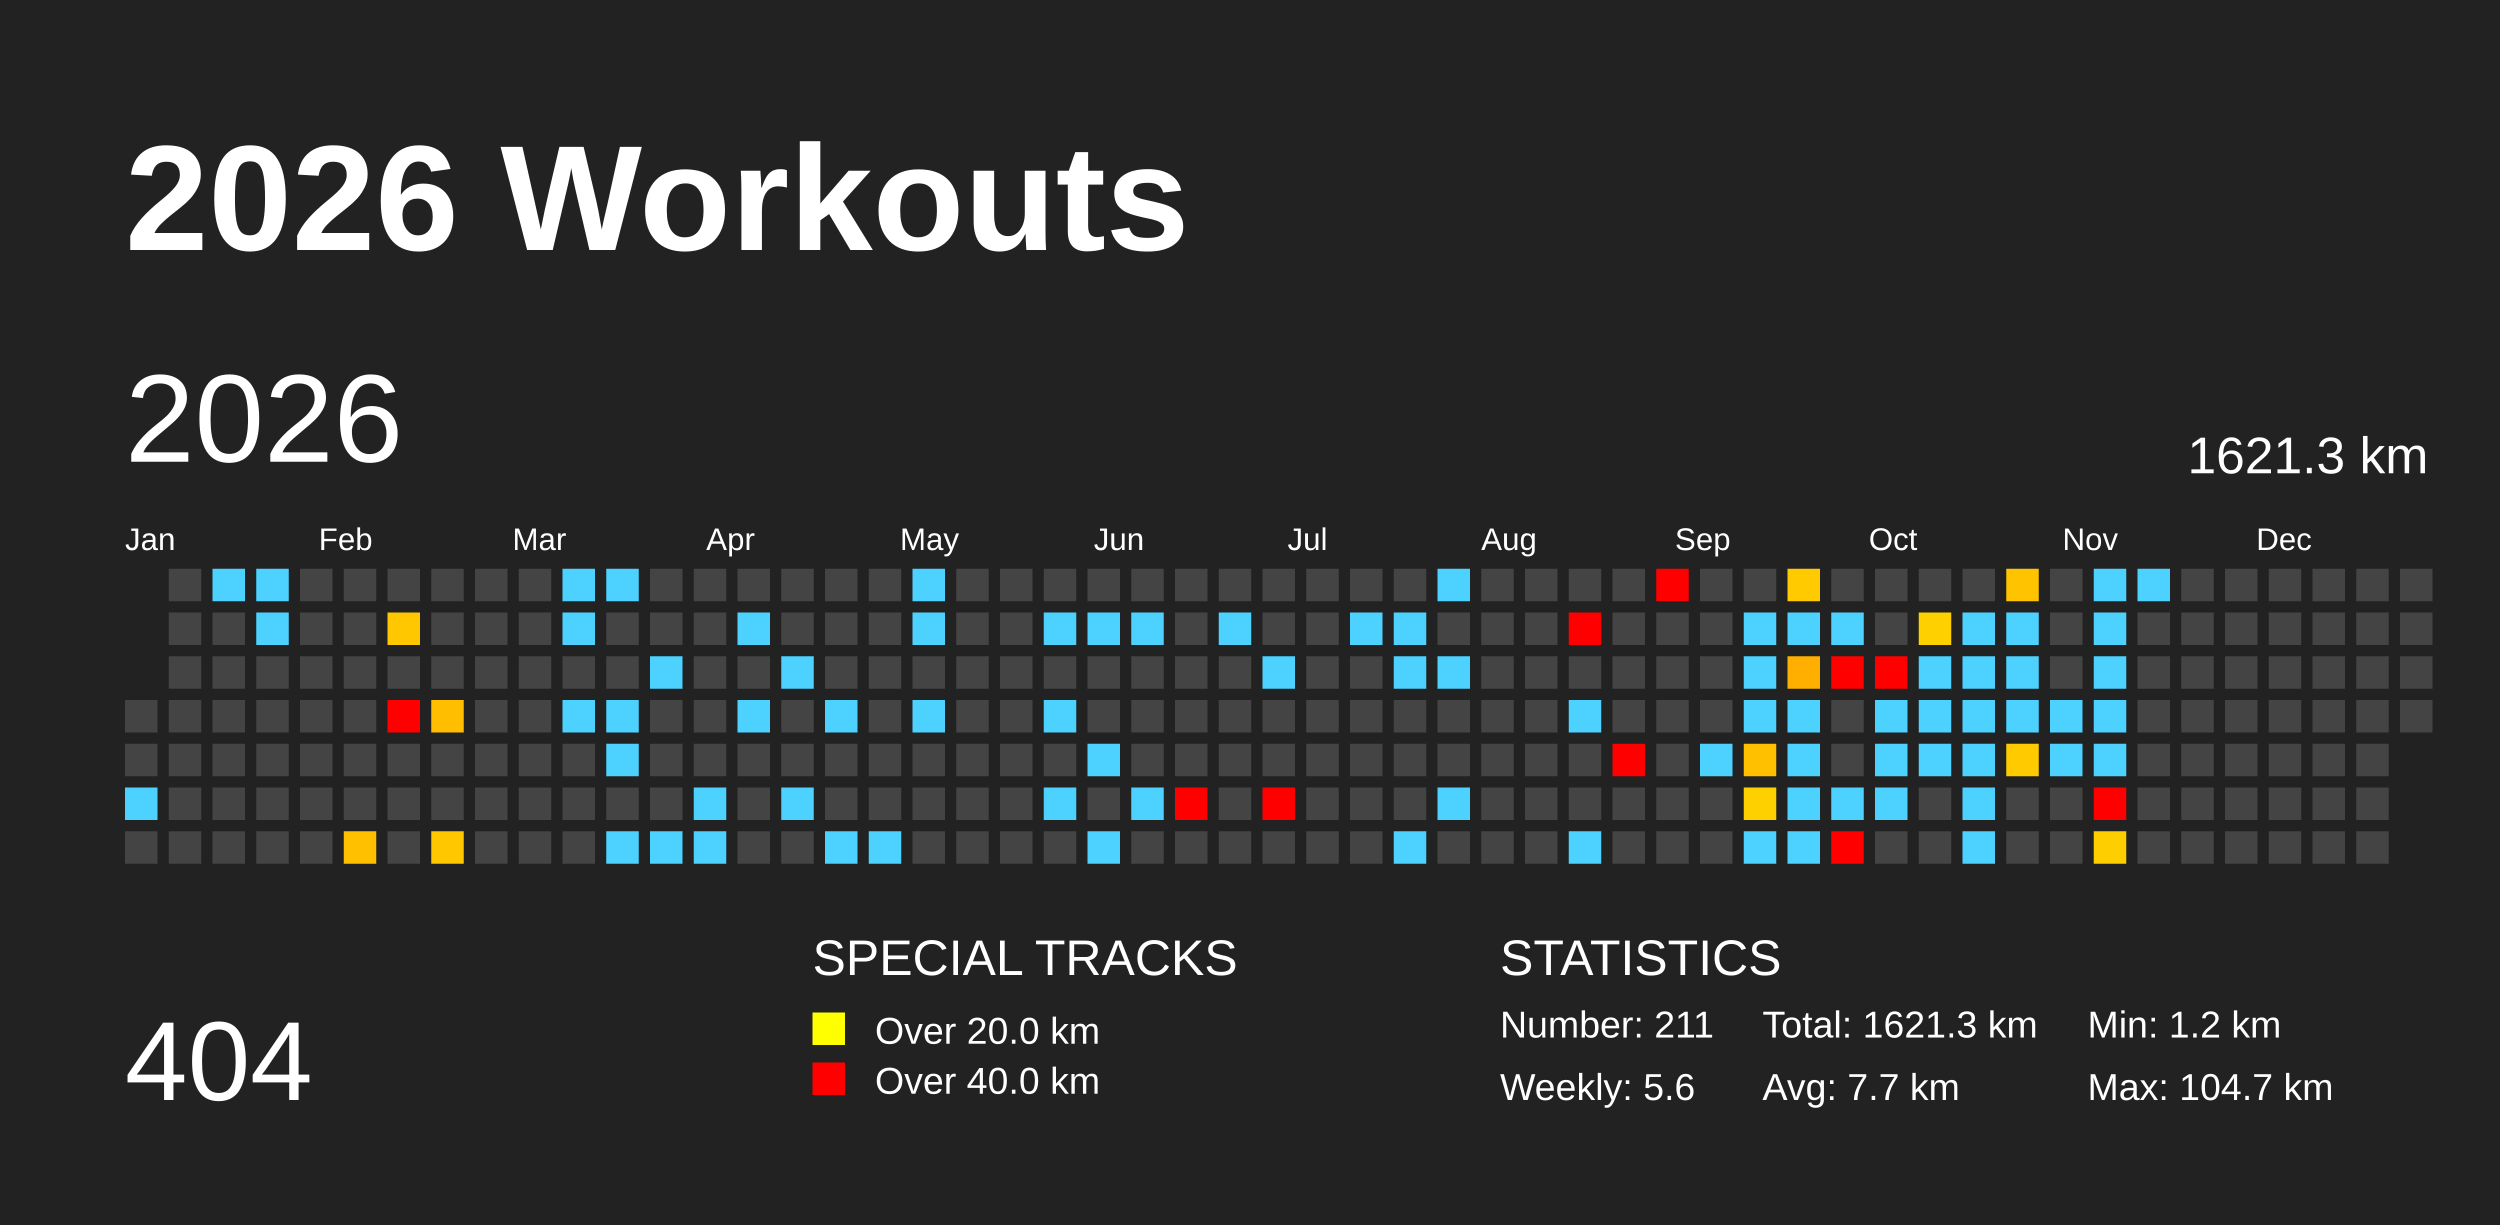
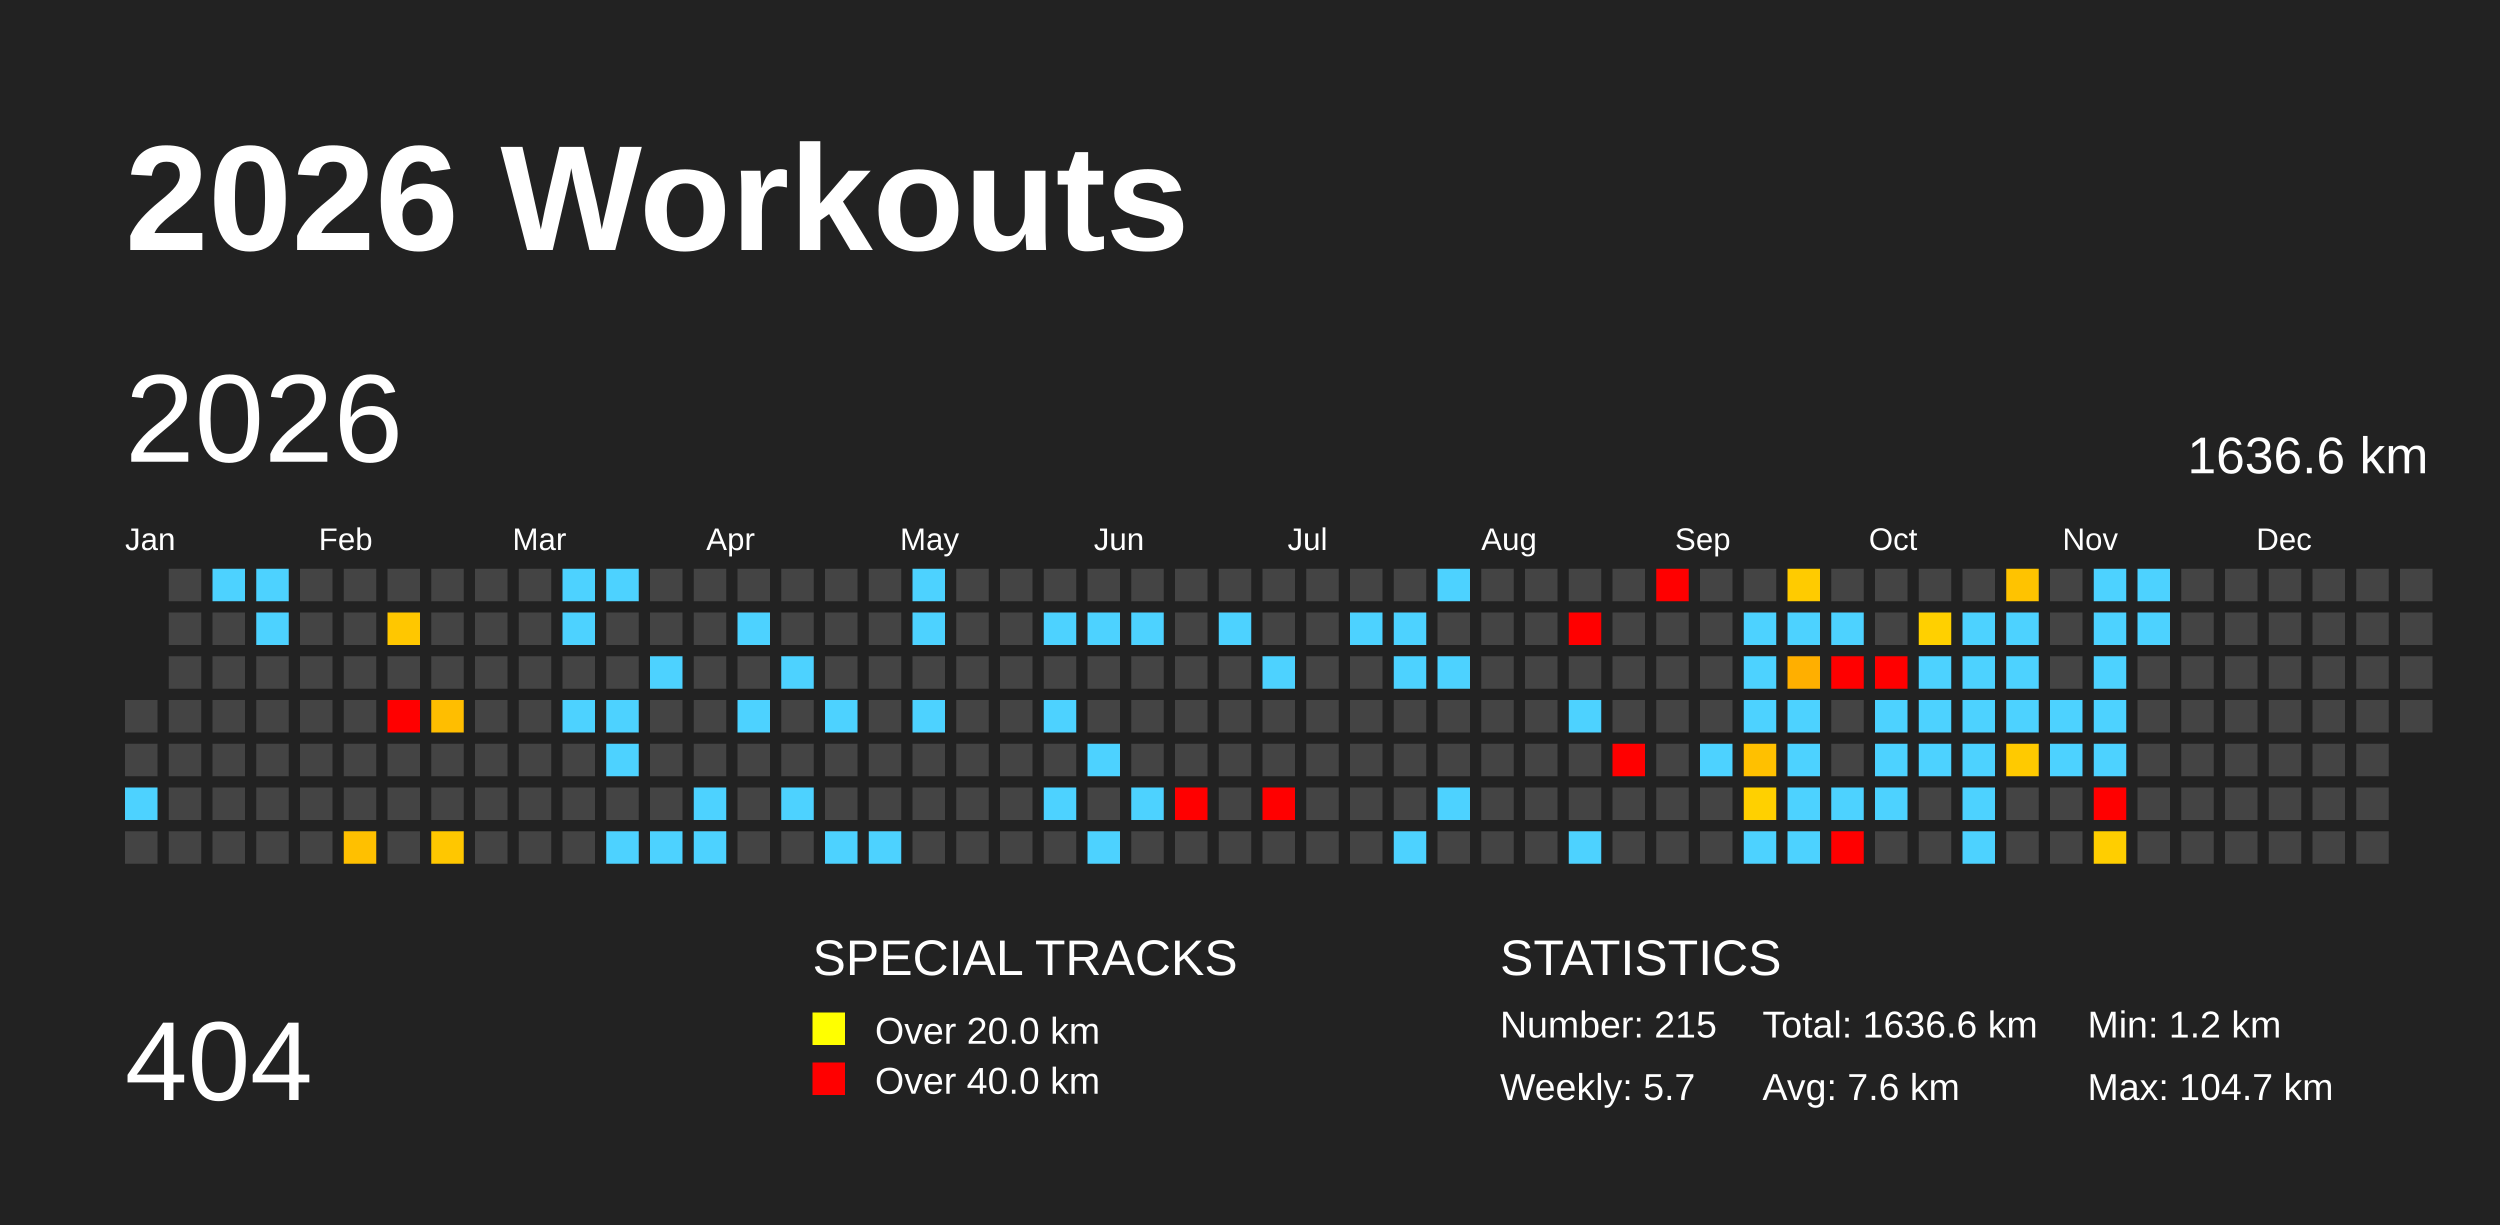
<svg xmlns="http://www.w3.org/2000/svg" baseProfile="full" height="98mm" version="1.1" viewBox="0,0,200,98" width="200mm">
  <defs>
    <pattern height="2" id="indoor-stripe" patternUnits="userSpaceOnUse" width="2">
      <line stroke="white" stroke-opacity="0.45" stroke-width="0.5" x1="0" x2="2" y1="2" y2="0" />
    </pattern>
  </defs>
  <rect fill="#222222" height="98" width="200" x="0" y="0" />
  <text fill="#FFFFFF" style="font-size:12px; font-family:Arial; font-weight:bold;" x="10" y="20">2026 Workouts</text>
  <text fill="#FFFFFF" style="font-size:9px; font-family:Arial" x="10" y="88">404</text>
  <text fill="#FFFFFF" style="font-size:4px; font-family:Arial" x="65" y="78">SPECIAL TRACKS</text>
  <rect fill="yellow" height="2.6" width="2.6" x="65" y="81" />
  <text fill="#FFFFFF" style="font-size:3px; font-family:Arial" x="70" y="83.5">Over 20.0 km</text>
  <rect fill="red" height="2.6" width="2.6" x="65" y="85" />
  <text fill="#FFFFFF" style="font-size:3px; font-family:Arial" x="70" y="87.5">Over 40.0 km</text>
  <text fill="#FFFFFF" style="font-size:4px; font-family:Arial" x="120" y="78">STATISTICS</text>
-   <text fill="#FFFFFF" style="font-size:3px; font-family:Arial" x="120" y="83">Number: 211</text>
-   <text fill="#FFFFFF" style="font-size:3px; font-family:Arial" x="120" y="88">Weekly: 5.6</text>
-   <text fill="#FFFFFF" style="font-size:3px; font-family:Arial" x="141" y="83">Total: 1621.3 km</text>
-   <text fill="#FFFFFF" style="font-size:3px; font-family:Arial" x="141" y="88">Avg: 7.7 km</text>
+   <text fill="#FFFFFF" style="font-size:3px; font-family:Arial" x="120" y="83">Number: 215</text>
+   <text fill="#FFFFFF" style="font-size:3px; font-family:Arial" x="120" y="88">Weekly: 5.7</text>
+   <text fill="#FFFFFF" style="font-size:3px; font-family:Arial" x="141" y="83">Total: 1636.6 km</text>
+   <text fill="#FFFFFF" style="font-size:3px; font-family:Arial" x="141" y="88">Avg: 7.6 km</text>
  <text fill="#FFFFFF" style="font-size:3px; font-family:Arial" x="167" y="83">Min: 1.2 km</text>
  <text fill="#FFFFFF" style="font-size:3px; font-family:Arial" x="167" y="88">Max: 104.7 km</text>
  <text dominant-baseline="hanging" fill="#FFFFFF" style="font-size:10.0px; font-family:Arial;" x="10" y="30">2026</text>
-   <text dominant-baseline="hanging" fill="#FFFFFF" style="font-size:4.125px; font-family:Arial;" x="175" y="35">1621.3 km</text>
+   <text dominant-baseline="hanging" fill="#FFFFFF" style="font-size:4.125px; font-family:Arial;" x="175" y="35">1636.6 km</text>
  <text fill="#FFFFFF" style="font-size:2.5px; font-family:Arial" x="10.0" y="44">Jan</text>
  <text fill="#FFFFFF" style="font-size:2.5px; font-family:Arial" x="25.5" y="44">Feb</text>
  <text fill="#FFFFFF" style="font-size:2.5px; font-family:Arial" x="41.0" y="44">Mar</text>
  <text fill="#FFFFFF" style="font-size:2.5px; font-family:Arial" x="56.5" y="44">Apr</text>
  <text fill="#FFFFFF" style="font-size:2.5px; font-family:Arial" x="72.0" y="44">May</text>
  <text fill="#FFFFFF" style="font-size:2.5px; font-family:Arial" x="87.5" y="44">Jun</text>
  <text fill="#FFFFFF" style="font-size:2.5px; font-family:Arial" x="103.0" y="44">Jul</text>
  <text fill="#FFFFFF" style="font-size:2.5px; font-family:Arial" x="118.5" y="44">Aug</text>
  <text fill="#FFFFFF" style="font-size:2.5px; font-family:Arial" x="134.0" y="44">Sep</text>
  <text fill="#FFFFFF" style="font-size:2.5px; font-family:Arial" x="149.5" y="44">Oct</text>
  <text fill="#FFFFFF" style="font-size:2.5px; font-family:Arial" x="165.0" y="44">Nov</text>
  <text fill="#FFFFFF" style="font-size:2.5px; font-family:Arial" x="180.5" y="44">Dec</text>
  <rect fill="#444444" height="2.6" width="2.6" x="10.0" y="56.0" />
  <rect fill="#444444" height="2.6" width="2.6" x="10.0" y="59.5" />
  <rect fill="#4dd2ff" height="2.6" width="2.6" x="10.0" y="63.0" />
  <rect fill="#444444" height="2.6" width="2.6" x="10.0" y="66.5" />
  <rect fill="#444444" height="2.6" width="2.6" x="13.5" y="45.5" />
  <rect fill="#444444" height="2.6" width="2.6" x="13.5" y="49.0" />
  <rect fill="#444444" height="2.6" width="2.6" x="13.5" y="52.5" />
  <rect fill="#444444" height="2.6" width="2.6" x="13.5" y="56.0" />
  <rect fill="#444444" height="2.6" width="2.6" x="13.5" y="59.5" />
  <rect fill="#444444" height="2.6" width="2.6" x="13.5" y="63.0" />
  <rect fill="#444444" height="2.6" width="2.6" x="13.5" y="66.5" />
  <rect fill="#4dd2ff" height="2.6" width="2.6" x="17.0" y="45.5" />
  <rect fill="#444444" height="2.6" width="2.6" x="17.0" y="49.0" />
  <rect fill="#444444" height="2.6" width="2.6" x="17.0" y="52.5" />
  <rect fill="#444444" height="2.6" width="2.6" x="17.0" y="56.0" />
  <rect fill="#444444" height="2.6" width="2.6" x="17.0" y="59.5" />
  <rect fill="#444444" height="2.6" width="2.6" x="17.0" y="63.0" />
  <rect fill="#444444" height="2.6" width="2.6" x="17.0" y="66.5" />
  <rect fill="#4dd2ff" height="2.6" width="2.6" x="20.5" y="45.5" />
  <rect fill="#4dd2ff" height="2.6" width="2.6" x="20.5" y="49.0" />
  <rect fill="#444444" height="2.6" width="2.6" x="20.5" y="52.5" />
  <rect fill="#444444" height="2.6" width="2.6" x="20.5" y="56.0" />
  <rect fill="#444444" height="2.6" width="2.6" x="20.5" y="59.5" />
  <rect fill="#444444" height="2.6" width="2.6" x="20.5" y="63.0" />
  <rect fill="#444444" height="2.6" width="2.6" x="20.5" y="66.5" />
  <rect fill="#444444" height="2.6" width="2.6" x="24.0" y="45.5" />
  <rect fill="#444444" height="2.6" width="2.6" x="24.0" y="49.0" />
  <rect fill="#444444" height="2.6" width="2.6" x="24.0" y="52.5" />
  <rect fill="#444444" height="2.6" width="2.6" x="24.0" y="56.0" />
  <rect fill="#444444" height="2.6" width="2.6" x="24.0" y="59.5" />
  <rect fill="#444444" height="2.6" width="2.6" x="24.0" y="63.0" />
  <rect fill="#444444" height="2.6" width="2.6" x="24.0" y="66.5" />
  <rect fill="#444444" height="2.6" width="2.6" x="27.5" y="45.5" />
  <rect fill="#444444" height="2.6" width="2.6" x="27.5" y="49.0" />
  <rect fill="#444444" height="2.6" width="2.6" x="27.5" y="52.5" />
  <rect fill="#444444" height="2.6" width="2.6" x="27.5" y="56.0" />
  <rect fill="#444444" height="2.6" width="2.6" x="27.5" y="59.5" />
  <rect fill="#444444" height="2.6" width="2.6" x="27.5" y="63.0" />
  <rect fill="#ffc000" height="2.6" width="2.6" x="27.5" y="66.5" />
  <rect fill="#444444" height="2.6" width="2.6" x="31.0" y="45.5" />
  <rect fill="#ffc700" height="2.6" width="2.6" x="31.0" y="49.0" />
  <rect fill="#444444" height="2.6" width="2.6" x="31.0" y="52.5" />
  <rect fill="red" height="2.6" width="2.6" x="31.0" y="56.0" />
  <rect fill="#444444" height="2.6" width="2.6" x="31.0" y="59.5" />
  <rect fill="#444444" height="2.6" width="2.6" x="31.0" y="63.0" />
  <rect fill="#444444" height="2.6" width="2.6" x="31.0" y="66.5" />
  <rect fill="#444444" height="2.6" width="2.6" x="34.5" y="45.5" />
  <rect fill="#444444" height="2.6" width="2.6" x="34.5" y="49.0" />
  <rect fill="#444444" height="2.6" width="2.6" x="34.5" y="52.5" />
  <rect fill="#ffbe00" height="2.6" width="2.6" x="34.5" y="56.0" />
  <rect fill="#444444" height="2.6" width="2.6" x="34.5" y="59.5" />
  <rect fill="#444444" height="2.6" width="2.6" x="34.5" y="63.0" />
  <rect fill="#ffc700" height="2.6" width="2.6" x="34.5" y="66.5" />
  <rect fill="#444444" height="2.6" width="2.6" x="38.0" y="45.5" />
  <rect fill="#444444" height="2.6" width="2.6" x="38.0" y="49.0" />
  <rect fill="#444444" height="2.6" width="2.6" x="38.0" y="52.5" />
  <rect fill="#444444" height="2.6" width="2.6" x="38.0" y="56.0" />
  <rect fill="#444444" height="2.6" width="2.6" x="38.0" y="59.5" />
  <rect fill="#444444" height="2.6" width="2.6" x="38.0" y="63.0" />
  <rect fill="#444444" height="2.6" width="2.6" x="38.0" y="66.5" />
  <rect fill="#444444" height="2.6" width="2.6" x="41.5" y="45.5" />
  <rect fill="#444444" height="2.6" width="2.6" x="41.5" y="49.0" />
  <rect fill="#444444" height="2.6" width="2.6" x="41.5" y="52.5" />
  <rect fill="#444444" height="2.6" width="2.6" x="41.5" y="56.0" />
  <rect fill="#444444" height="2.6" width="2.6" x="41.5" y="59.5" />
  <rect fill="#444444" height="2.6" width="2.6" x="41.5" y="63.0" />
  <rect fill="#444444" height="2.6" width="2.6" x="41.5" y="66.5" />
  <rect fill="#4dd2ff" height="2.6" width="2.6" x="45.0" y="45.5" />
  <rect fill="#4dd2ff" height="2.6" width="2.6" x="45.0" y="49.0" />
  <rect fill="#444444" height="2.6" width="2.6" x="45.0" y="52.5" />
  <rect fill="#4dd2ff" height="2.6" width="2.6" x="45.0" y="56.0" />
  <rect fill="#444444" height="2.6" width="2.6" x="45.0" y="59.5" />
  <rect fill="#444444" height="2.6" width="2.6" x="45.0" y="63.0" />
  <rect fill="#444444" height="2.6" width="2.6" x="45.0" y="66.5" />
  <rect fill="#4dd2ff" height="2.6" width="2.6" x="48.5" y="45.5" />
  <rect fill="#444444" height="2.6" width="2.6" x="48.5" y="49.0" />
  <rect fill="#444444" height="2.6" width="2.6" x="48.5" y="52.5" />
  <rect fill="#4dd2ff" height="2.6" width="2.6" x="48.5" y="56.0" />
  <rect fill="#4dd2ff" height="2.6" width="2.6" x="48.5" y="59.5" />
  <rect fill="#444444" height="2.6" width="2.6" x="48.5" y="63.0" />
  <rect fill="#4dd2ff" height="2.6" width="2.6" x="48.5" y="66.5" />
  <rect fill="#444444" height="2.6" width="2.6" x="52.0" y="45.5" />
  <rect fill="#444444" height="2.6" width="2.6" x="52.0" y="49.0" />
  <rect fill="#4dd2ff" height="2.6" width="2.6" x="52.0" y="52.5" />
  <rect fill="#444444" height="2.6" width="2.6" x="52.0" y="56.0" />
  <rect fill="#444444" height="2.6" width="2.6" x="52.0" y="59.5" />
  <rect fill="#444444" height="2.6" width="2.6" x="52.0" y="63.0" />
  <rect fill="#4dd2ff" height="2.6" width="2.6" x="52.0" y="66.5" />
  <rect fill="#444444" height="2.6" width="2.6" x="55.5" y="45.5" />
  <rect fill="#444444" height="2.6" width="2.6" x="55.5" y="49.0" />
  <rect fill="#444444" height="2.6" width="2.6" x="55.5" y="52.5" />
  <rect fill="#444444" height="2.6" width="2.6" x="55.5" y="56.0" />
  <rect fill="#444444" height="2.6" width="2.6" x="55.5" y="59.5" />
  <rect fill="#4dd2ff" height="2.6" width="2.6" x="55.5" y="63.0" />
  <rect fill="#4dd2ff" height="2.6" width="2.6" x="55.5" y="66.5" />
  <rect fill="#444444" height="2.6" width="2.6" x="59.0" y="45.5" />
  <rect fill="#4dd2ff" height="2.6" width="2.6" x="59.0" y="49.0" />
  <rect fill="#444444" height="2.6" width="2.6" x="59.0" y="52.5" />
  <rect fill="#4dd2ff" height="2.6" width="2.6" x="59.0" y="56.0" />
  <rect fill="#444444" height="2.6" width="2.6" x="59.0" y="59.5" />
  <rect fill="#444444" height="2.6" width="2.6" x="59.0" y="63.0" />
  <rect fill="#444444" height="2.6" width="2.6" x="59.0" y="66.5" />
  <rect fill="#444444" height="2.6" width="2.6" x="62.5" y="45.5" />
  <rect fill="#444444" height="2.6" width="2.6" x="62.5" y="49.0" />
  <rect fill="#4dd2ff" height="2.6" width="2.6" x="62.5" y="52.5" />
  <rect fill="#444444" height="2.6" width="2.6" x="62.5" y="56.0" />
  <rect fill="#444444" height="2.6" width="2.6" x="62.5" y="59.5" />
  <rect fill="#4dd2ff" height="2.6" width="2.6" x="62.5" y="63.0" />
  <rect fill="#444444" height="2.6" width="2.6" x="62.5" y="66.5" />
  <rect fill="#444444" height="2.6" width="2.6" x="66.0" y="45.5" />
  <rect fill="#444444" height="2.6" width="2.6" x="66.0" y="49.0" />
  <rect fill="#444444" height="2.6" width="2.6" x="66.0" y="52.5" />
  <rect fill="#4dd2ff" height="2.6" width="2.6" x="66.0" y="56.0" />
  <rect fill="#444444" height="2.6" width="2.6" x="66.0" y="59.5" />
  <rect fill="#444444" height="2.6" width="2.6" x="66.0" y="63.0" />
  <rect fill="#4dd2ff" height="2.6" width="2.6" x="66.0" y="66.5" />
  <rect fill="#444444" height="2.6" width="2.6" x="69.5" y="45.5" />
  <rect fill="#444444" height="2.6" width="2.6" x="69.5" y="49.0" />
  <rect fill="#444444" height="2.6" width="2.6" x="69.5" y="52.5" />
  <rect fill="#444444" height="2.6" width="2.6" x="69.5" y="56.0" />
  <rect fill="#444444" height="2.6" width="2.6" x="69.5" y="59.5" />
  <rect fill="#444444" height="2.6" width="2.6" x="69.5" y="63.0" />
  <rect fill="#4dd2ff" height="2.6" width="2.6" x="69.5" y="66.5" />
  <rect fill="#4dd2ff" height="2.6" width="2.6" x="73.0" y="45.5" />
  <rect fill="#4dd2ff" height="2.6" width="2.6" x="73.0" y="49.0" />
  <rect fill="#444444" height="2.6" width="2.6" x="73.0" y="52.5" />
  <rect fill="#4dd2ff" height="2.6" width="2.6" x="73.0" y="56.0" />
  <rect fill="#444444" height="2.6" width="2.6" x="73.0" y="59.5" />
  <rect fill="#444444" height="2.6" width="2.6" x="73.0" y="63.0" />
  <rect fill="#444444" height="2.6" width="2.6" x="73.0" y="66.5" />
  <rect fill="#444444" height="2.6" width="2.6" x="76.5" y="45.5" />
  <rect fill="#444444" height="2.6" width="2.6" x="76.5" y="49.0" />
  <rect fill="#444444" height="2.6" width="2.6" x="76.5" y="52.5" />
  <rect fill="#444444" height="2.6" width="2.6" x="76.5" y="56.0" />
  <rect fill="#444444" height="2.6" width="2.6" x="76.5" y="59.5" />
  <rect fill="#444444" height="2.6" width="2.6" x="76.5" y="63.0" />
  <rect fill="#444444" height="2.6" width="2.6" x="76.5" y="66.5" />
  <rect fill="#444444" height="2.6" width="2.6" x="80.0" y="45.5" />
  <rect fill="#444444" height="2.6" width="2.6" x="80.0" y="49.0" />
  <rect fill="#444444" height="2.6" width="2.6" x="80.0" y="52.5" />
  <rect fill="#444444" height="2.6" width="2.6" x="80.0" y="56.0" />
  <rect fill="#444444" height="2.6" width="2.6" x="80.0" y="59.5" />
  <rect fill="#444444" height="2.6" width="2.6" x="80.0" y="63.0" />
  <rect fill="#444444" height="2.6" width="2.6" x="80.0" y="66.5" />
  <rect fill="#444444" height="2.6" width="2.6" x="83.5" y="45.5" />
  <rect fill="#4dd2ff" height="2.6" width="2.6" x="83.5" y="49.0" />
  <rect fill="#444444" height="2.6" width="2.6" x="83.5" y="52.5" />
  <rect fill="#4dd2ff" height="2.6" width="2.6" x="83.5" y="56.0" />
  <rect fill="#444444" height="2.6" width="2.6" x="83.5" y="59.5" />
  <rect fill="#4dd2ff" height="2.6" width="2.6" x="83.5" y="63.0" />
  <rect fill="#444444" height="2.6" width="2.6" x="83.5" y="66.5" />
  <rect fill="#444444" height="2.6" width="2.6" x="87.0" y="45.5" />
  <rect fill="#4dd2ff" height="2.6" width="2.6" x="87.0" y="49.0" />
  <rect fill="#444444" height="2.6" width="2.6" x="87.0" y="52.5" />
  <rect fill="#444444" height="2.6" width="2.6" x="87.0" y="56.0" />
  <rect fill="#4dd2ff" height="2.6" width="2.6" x="87.0" y="59.5" />
  <rect fill="#444444" height="2.6" width="2.6" x="87.0" y="63.0" />
  <rect fill="#4dd2ff" height="2.6" width="2.6" x="87.0" y="66.5" />
  <rect fill="#444444" height="2.6" width="2.6" x="90.5" y="45.5" />
  <rect fill="#4dd2ff" height="2.6" width="2.6" x="90.5" y="49.0" />
  <rect fill="#444444" height="2.6" width="2.6" x="90.5" y="52.5" />
  <rect fill="#444444" height="2.6" width="2.6" x="90.5" y="56.0" />
  <rect fill="#444444" height="2.6" width="2.6" x="90.5" y="59.5" />
  <rect fill="#4dd2ff" height="2.6" width="2.6" x="90.5" y="63.0" />
  <rect fill="#444444" height="2.6" width="2.6" x="90.5" y="66.5" />
  <rect fill="#444444" height="2.6" width="2.6" x="94.0" y="45.5" />
  <rect fill="#444444" height="2.6" width="2.6" x="94.0" y="49.0" />
  <rect fill="#444444" height="2.6" width="2.6" x="94.0" y="52.5" />
  <rect fill="#444444" height="2.6" width="2.6" x="94.0" y="56.0" />
  <rect fill="#444444" height="2.6" width="2.6" x="94.0" y="59.5" />
  <rect fill="red" height="2.6" width="2.6" x="94.0" y="63.0" />
  <rect fill="#444444" height="2.6" width="2.6" x="94.0" y="66.5" />
  <rect fill="#444444" height="2.6" width="2.6" x="97.5" y="45.5" />
  <rect fill="#4dd2ff" height="2.6" width="2.6" x="97.5" y="49.0" />
  <rect fill="#444444" height="2.6" width="2.6" x="97.5" y="52.5" />
  <rect fill="#444444" height="2.6" width="2.6" x="97.5" y="56.0" />
  <rect fill="#444444" height="2.6" width="2.6" x="97.5" y="59.5" />
  <rect fill="#444444" height="2.6" width="2.6" x="97.5" y="63.0" />
  <rect fill="#444444" height="2.6" width="2.6" x="97.5" y="66.5" />
  <rect fill="#444444" height="2.6" width="2.6" x="101.0" y="45.5" />
  <rect fill="#444444" height="2.6" width="2.6" x="101.0" y="49.0" />
  <rect fill="#4dd2ff" height="2.6" width="2.6" x="101.0" y="52.5" />
  <rect fill="#444444" height="2.6" width="2.6" x="101.0" y="56.0" />
  <rect fill="#444444" height="2.6" width="2.6" x="101.0" y="59.5" />
  <rect fill="red" height="2.6" width="2.6" x="101.0" y="63.0" />
  <rect fill="#444444" height="2.6" width="2.6" x="101.0" y="66.5" />
  <rect fill="#444444" height="2.6" width="2.6" x="104.5" y="45.5" />
  <rect fill="#444444" height="2.6" width="2.6" x="104.5" y="49.0" />
  <rect fill="#444444" height="2.6" width="2.6" x="104.5" y="52.5" />
  <rect fill="#444444" height="2.6" width="2.6" x="104.5" y="56.0" />
  <rect fill="#444444" height="2.6" width="2.6" x="104.5" y="59.5" />
  <rect fill="#444444" height="2.6" width="2.6" x="104.5" y="63.0" />
  <rect fill="#444444" height="2.6" width="2.6" x="104.5" y="66.5" />
  <rect fill="#444444" height="2.6" width="2.6" x="108.0" y="45.5" />
  <rect fill="#4dd2ff" height="2.6" width="2.6" x="108.0" y="49.0" />
  <rect fill="#444444" height="2.6" width="2.6" x="108.0" y="52.5" />
  <rect fill="#444444" height="2.6" width="2.6" x="108.0" y="56.0" />
  <rect fill="#444444" height="2.6" width="2.6" x="108.0" y="59.5" />
  <rect fill="#444444" height="2.6" width="2.6" x="108.0" y="63.0" />
  <rect fill="#444444" height="2.6" width="2.6" x="108.0" y="66.5" />
  <rect fill="#444444" height="2.6" width="2.6" x="111.5" y="45.5" />
  <rect fill="#4dd2ff" height="2.6" width="2.6" x="111.5" y="49.0" />
  <rect fill="#4dd2ff" height="2.6" width="2.6" x="111.5" y="52.5" />
  <rect fill="#444444" height="2.6" width="2.6" x="111.5" y="56.0" />
  <rect fill="#444444" height="2.6" width="2.6" x="111.5" y="59.5" />
  <rect fill="#444444" height="2.6" width="2.6" x="111.5" y="63.0" />
  <rect fill="#4dd2ff" height="2.6" width="2.6" x="111.5" y="66.5" />
  <rect fill="#4dd2ff" height="2.6" width="2.6" x="115.0" y="45.5" />
  <rect fill="#444444" height="2.6" width="2.6" x="115.0" y="49.0" />
  <rect fill="#4dd2ff" height="2.6" width="2.6" x="115.0" y="52.5" />
  <rect fill="#444444" height="2.6" width="2.6" x="115.0" y="56.0" />
  <rect fill="#444444" height="2.6" width="2.6" x="115.0" y="59.5" />
  <rect fill="#4dd2ff" height="2.6" width="2.6" x="115.0" y="63.0" />
  <rect fill="#444444" height="2.6" width="2.6" x="115.0" y="66.5" />
  <rect fill="#444444" height="2.6" width="2.6" x="118.5" y="45.5" />
  <rect fill="#444444" height="2.6" width="2.6" x="118.5" y="49.0" />
  <rect fill="#444444" height="2.6" width="2.6" x="118.5" y="52.5" />
  <rect fill="#444444" height="2.6" width="2.6" x="118.5" y="56.0" />
  <rect fill="#444444" height="2.6" width="2.6" x="118.5" y="59.5" />
  <rect fill="#444444" height="2.6" width="2.6" x="118.5" y="63.0" />
  <rect fill="#444444" height="2.6" width="2.6" x="118.5" y="66.5" />
  <rect fill="#444444" height="2.6" width="2.6" x="122.0" y="45.5" />
  <rect fill="#444444" height="2.6" width="2.6" x="122.0" y="49.0" />
  <rect fill="#444444" height="2.6" width="2.6" x="122.0" y="52.5" />
  <rect fill="#444444" height="2.6" width="2.6" x="122.0" y="56.0" />
  <rect fill="#444444" height="2.6" width="2.6" x="122.0" y="59.5" />
  <rect fill="#444444" height="2.6" width="2.6" x="122.0" y="63.0" />
  <rect fill="#444444" height="2.6" width="2.6" x="122.0" y="66.5" />
  <rect fill="#444444" height="2.6" width="2.6" x="125.5" y="45.5" />
  <rect fill="red" height="2.6" width="2.6" x="125.5" y="49.0" />
  <rect fill="#444444" height="2.6" width="2.6" x="125.5" y="52.5" />
  <rect fill="#4dd2ff" height="2.6" width="2.6" x="125.5" y="56.0" />
  <rect fill="#444444" height="2.6" width="2.6" x="125.5" y="59.5" />
  <rect fill="#444444" height="2.6" width="2.6" x="125.5" y="63.0" />
  <rect fill="#4dd2ff" height="2.6" width="2.6" x="125.5" y="66.5" />
  <rect fill="#444444" height="2.6" width="2.6" x="129.0" y="45.5" />
  <rect fill="#444444" height="2.6" width="2.6" x="129.0" y="49.0" />
  <rect fill="#444444" height="2.6" width="2.6" x="129.0" y="52.5" />
  <rect fill="#444444" height="2.6" width="2.6" x="129.0" y="56.0" />
  <rect fill="red" height="2.6" width="2.6" x="129.0" y="59.5" />
  <rect fill="#444444" height="2.6" width="2.6" x="129.0" y="63.0" />
  <rect fill="#444444" height="2.6" width="2.6" x="129.0" y="66.5" />
  <rect fill="red" height="2.6" width="2.6" x="132.5" y="45.5" />
  <rect fill="#444444" height="2.6" width="2.6" x="132.5" y="49.0" />
  <rect fill="#444444" height="2.6" width="2.6" x="132.5" y="52.5" />
  <rect fill="#444444" height="2.6" width="2.6" x="132.5" y="56.0" />
  <rect fill="#444444" height="2.6" width="2.6" x="132.5" y="59.5" />
  <rect fill="#444444" height="2.6" width="2.6" x="132.5" y="63.0" />
  <rect fill="#444444" height="2.6" width="2.6" x="132.5" y="66.5" />
  <rect fill="#444444" height="2.6" width="2.6" x="136.0" y="45.5" />
  <rect fill="#444444" height="2.6" width="2.6" x="136.0" y="49.0" />
  <rect fill="#444444" height="2.6" width="2.6" x="136.0" y="52.5" />
  <rect fill="#444444" height="2.6" width="2.6" x="136.0" y="56.0" />
  <rect fill="#4dd2ff" height="2.6" width="2.6" x="136.0" y="59.5" />
  <rect fill="#444444" height="2.6" width="2.6" x="136.0" y="63.0" />
  <rect fill="#444444" height="2.6" width="2.6" x="136.0" y="66.5" />
  <rect fill="#444444" height="2.6" width="2.6" x="139.5" y="45.5" />
  <rect fill="#4dd2ff" height="2.6" width="2.6" x="139.5" y="49.0" />
  <rect fill="#4dd2ff" height="2.6" width="2.6" x="139.5" y="52.5" />
  <rect fill="#4dd2ff" height="2.6" width="2.6" x="139.5" y="56.0" />
  <rect fill="#ffc000" height="2.6" width="2.6" x="139.5" y="59.5" />
  <rect fill="#ffd000" height="2.6" width="2.6" x="139.5" y="63.0" />
  <rect fill="#4dd2ff" height="2.6" width="2.6" x="139.5" y="66.5" />
  <rect fill="#ffcb00" height="2.6" width="2.6" x="143.0" y="45.5" />
  <rect fill="#4dd2ff" height="2.6" width="2.6" x="143.0" y="49.0" />
  <rect fill="#ffaf00" height="2.6" width="2.6" x="143.0" y="52.5" />
  <rect fill="#4dd2ff" height="2.6" width="2.6" x="143.0" y="56.0" />
  <rect fill="#4dd2ff" height="2.6" width="2.6" x="143.0" y="59.5" />
  <rect fill="#4dd2ff" height="2.6" width="2.6" x="143.0" y="63.0" />
  <rect fill="#4dd2ff" height="2.6" width="2.6" x="143.0" y="66.5" />
  <rect fill="#444444" height="2.6" width="2.6" x="146.5" y="45.5" />
  <rect fill="#4dd2ff" height="2.6" width="2.6" x="146.5" y="49.0" />
  <rect fill="red" height="2.6" width="2.6" x="146.5" y="52.5" />
  <rect fill="#444444" height="2.6" width="2.6" x="146.5" y="56.0" />
  <rect fill="#444444" height="2.6" width="2.6" x="146.5" y="59.5" />
  <rect fill="#4dd2ff" height="2.6" width="2.6" x="146.5" y="63.0" />
  <rect fill="red" height="2.6" width="2.6" x="146.5" y="66.5" />
  <rect fill="#444444" height="2.6" width="2.6" x="150.0" y="45.5" />
  <rect fill="#444444" height="2.6" width="2.6" x="150.0" y="49.0" />
  <rect fill="red" height="2.6" width="2.6" x="150.0" y="52.5" />
  <rect fill="#4dd2ff" height="2.6" width="2.6" x="150.0" y="56.0" />
  <rect fill="#4dd2ff" height="2.6" width="2.6" x="150.0" y="59.5" />
  <rect fill="#4dd2ff" height="2.6" width="2.6" x="150.0" y="63.0" />
  <rect fill="#444444" height="2.6" width="2.6" x="150.0" y="66.5" />
  <rect fill="#444444" height="2.6" width="2.6" x="153.5" y="45.5" />
  <rect fill="#ffd000" height="2.6" width="2.6" x="153.5" y="49.0" />
  <rect fill="#4dd2ff" height="2.6" width="2.6" x="153.5" y="52.5" />
  <rect fill="#4dd2ff" height="2.6" width="2.6" x="153.5" y="56.0" />
  <rect fill="#4dd2ff" height="2.6" width="2.6" x="153.5" y="59.5" />
  <rect fill="#444444" height="2.6" width="2.6" x="153.5" y="63.0" />
  <rect fill="#444444" height="2.6" width="2.6" x="153.5" y="66.5" />
  <rect fill="#444444" height="2.6" width="2.6" x="157.0" y="45.5" />
  <rect fill="#4dd2ff" height="2.6" width="2.6" x="157.0" y="49.0" />
  <rect fill="#4dd2ff" height="2.6" width="2.6" x="157.0" y="52.5" />
  <rect fill="#4dd2ff" height="2.6" width="2.6" x="157.0" y="56.0" />
  <rect fill="#4dd2ff" height="2.6" width="2.6" x="157.0" y="59.5" />
  <rect fill="#4dd2ff" height="2.6" width="2.6" x="157.0" y="63.0" />
  <rect fill="#4dd2ff" height="2.6" width="2.6" x="157.0" y="66.5" />
  <rect fill="#ffc300" height="2.6" width="2.6" x="160.5" y="45.5" />
  <rect fill="#4dd2ff" height="2.6" width="2.6" x="160.5" y="49.0" />
  <rect fill="#4dd2ff" height="2.6" width="2.6" x="160.5" y="52.5" />
  <rect fill="#4dd2ff" height="2.6" width="2.6" x="160.5" y="56.0" />
  <rect fill="#ffca00" height="2.6" width="2.6" x="160.5" y="59.5" />
  <rect fill="#444444" height="2.6" width="2.6" x="160.5" y="63.0" />
  <rect fill="#444444" height="2.6" width="2.6" x="160.5" y="66.5" />
  <rect fill="#444444" height="2.6" width="2.6" x="164.0" y="45.5" />
  <rect fill="#444444" height="2.6" width="2.6" x="164.0" y="49.0" />
  <rect fill="#444444" height="2.6" width="2.6" x="164.0" y="52.5" />
  <rect fill="#4dd2ff" height="2.6" width="2.6" x="164.0" y="56.0" />
  <rect fill="#4dd2ff" height="2.6" width="2.6" x="164.0" y="59.5" />
  <rect fill="#444444" height="2.6" width="2.6" x="164.0" y="63.0" />
  <rect fill="#444444" height="2.6" width="2.6" x="164.0" y="66.5" />
  <rect fill="#4dd2ff" height="2.6" width="2.6" x="167.5" y="45.5" />
  <rect fill="#4dd2ff" height="2.6" width="2.6" x="167.5" y="49.0" />
  <rect fill="#4dd2ff" height="2.6" width="2.6" x="167.5" y="52.5" />
  <rect fill="#4dd2ff" height="2.6" width="2.6" x="167.5" y="56.0" />
  <rect fill="#4dd2ff" height="2.6" width="2.6" x="167.5" y="59.5" />
  <rect fill="red" height="2.6" width="2.6" x="167.5" y="63.0" />
  <rect fill="#ffce00" height="2.6" width="2.6" x="167.5" y="66.5" />
  <rect fill="#4dd2ff" height="2.6" width="2.6" x="171.0" y="45.5" />
-   <rect fill="#444444" height="2.6" width="2.6" x="171.0" y="49.0" />
+   <rect fill="#4dd2ff" height="2.6" width="2.6" x="171.0" y="49.0" />
  <rect fill="#444444" height="2.6" width="2.6" x="171.0" y="52.5" />
  <rect fill="#444444" height="2.6" width="2.6" x="171.0" y="56.0" />
  <rect fill="#444444" height="2.6" width="2.6" x="171.0" y="59.5" />
  <rect fill="#444444" height="2.6" width="2.6" x="171.0" y="63.0" />
  <rect fill="#444444" height="2.6" width="2.6" x="171.0" y="66.5" />
  <rect fill="#444444" height="2.6" width="2.6" x="174.5" y="45.5" />
  <rect fill="#444444" height="2.6" width="2.6" x="174.5" y="49.0" />
  <rect fill="#444444" height="2.6" width="2.6" x="174.5" y="52.5" />
  <rect fill="#444444" height="2.6" width="2.6" x="174.5" y="56.0" />
  <rect fill="#444444" height="2.6" width="2.6" x="174.5" y="59.5" />
  <rect fill="#444444" height="2.6" width="2.6" x="174.5" y="63.0" />
  <rect fill="#444444" height="2.6" width="2.6" x="174.5" y="66.5" />
  <rect fill="#444444" height="2.6" width="2.6" x="178.0" y="45.5" />
  <rect fill="#444444" height="2.6" width="2.6" x="178.0" y="49.0" />
  <rect fill="#444444" height="2.6" width="2.6" x="178.0" y="52.5" />
  <rect fill="#444444" height="2.6" width="2.6" x="178.0" y="56.0" />
  <rect fill="#444444" height="2.6" width="2.6" x="178.0" y="59.5" />
  <rect fill="#444444" height="2.6" width="2.6" x="178.0" y="63.0" />
  <rect fill="#444444" height="2.6" width="2.6" x="178.0" y="66.5" />
  <rect fill="#444444" height="2.6" width="2.6" x="181.5" y="45.5" />
  <rect fill="#444444" height="2.6" width="2.6" x="181.5" y="49.0" />
  <rect fill="#444444" height="2.6" width="2.6" x="181.5" y="52.5" />
  <rect fill="#444444" height="2.6" width="2.6" x="181.5" y="56.0" />
  <rect fill="#444444" height="2.6" width="2.6" x="181.5" y="59.5" />
  <rect fill="#444444" height="2.6" width="2.6" x="181.5" y="63.0" />
  <rect fill="#444444" height="2.6" width="2.6" x="181.5" y="66.5" />
  <rect fill="#444444" height="2.6" width="2.6" x="185.0" y="45.5" />
  <rect fill="#444444" height="2.6" width="2.6" x="185.0" y="49.0" />
  <rect fill="#444444" height="2.6" width="2.6" x="185.0" y="52.5" />
  <rect fill="#444444" height="2.6" width="2.6" x="185.0" y="56.0" />
  <rect fill="#444444" height="2.6" width="2.6" x="185.0" y="59.5" />
  <rect fill="#444444" height="2.6" width="2.6" x="185.0" y="63.0" />
  <rect fill="#444444" height="2.6" width="2.6" x="185.0" y="66.5" />
  <rect fill="#444444" height="2.6" width="2.6" x="188.5" y="45.5" />
  <rect fill="#444444" height="2.6" width="2.6" x="188.5" y="49.0" />
  <rect fill="#444444" height="2.6" width="2.6" x="188.5" y="52.5" />
  <rect fill="#444444" height="2.6" width="2.6" x="188.5" y="56.0" />
  <rect fill="#444444" height="2.6" width="2.6" x="188.5" y="59.5" />
  <rect fill="#444444" height="2.6" width="2.6" x="188.5" y="63.0" />
  <rect fill="#444444" height="2.6" width="2.6" x="188.5" y="66.5" />
  <rect fill="#444444" height="2.6" width="2.6" x="192.0" y="45.5" />
  <rect fill="#444444" height="2.6" width="2.6" x="192.0" y="49.0" />
  <rect fill="#444444" height="2.6" width="2.6" x="192.0" y="52.5" />
  <rect fill="#444444" height="2.6" width="2.6" x="192.0" y="56.0" />
</svg>
